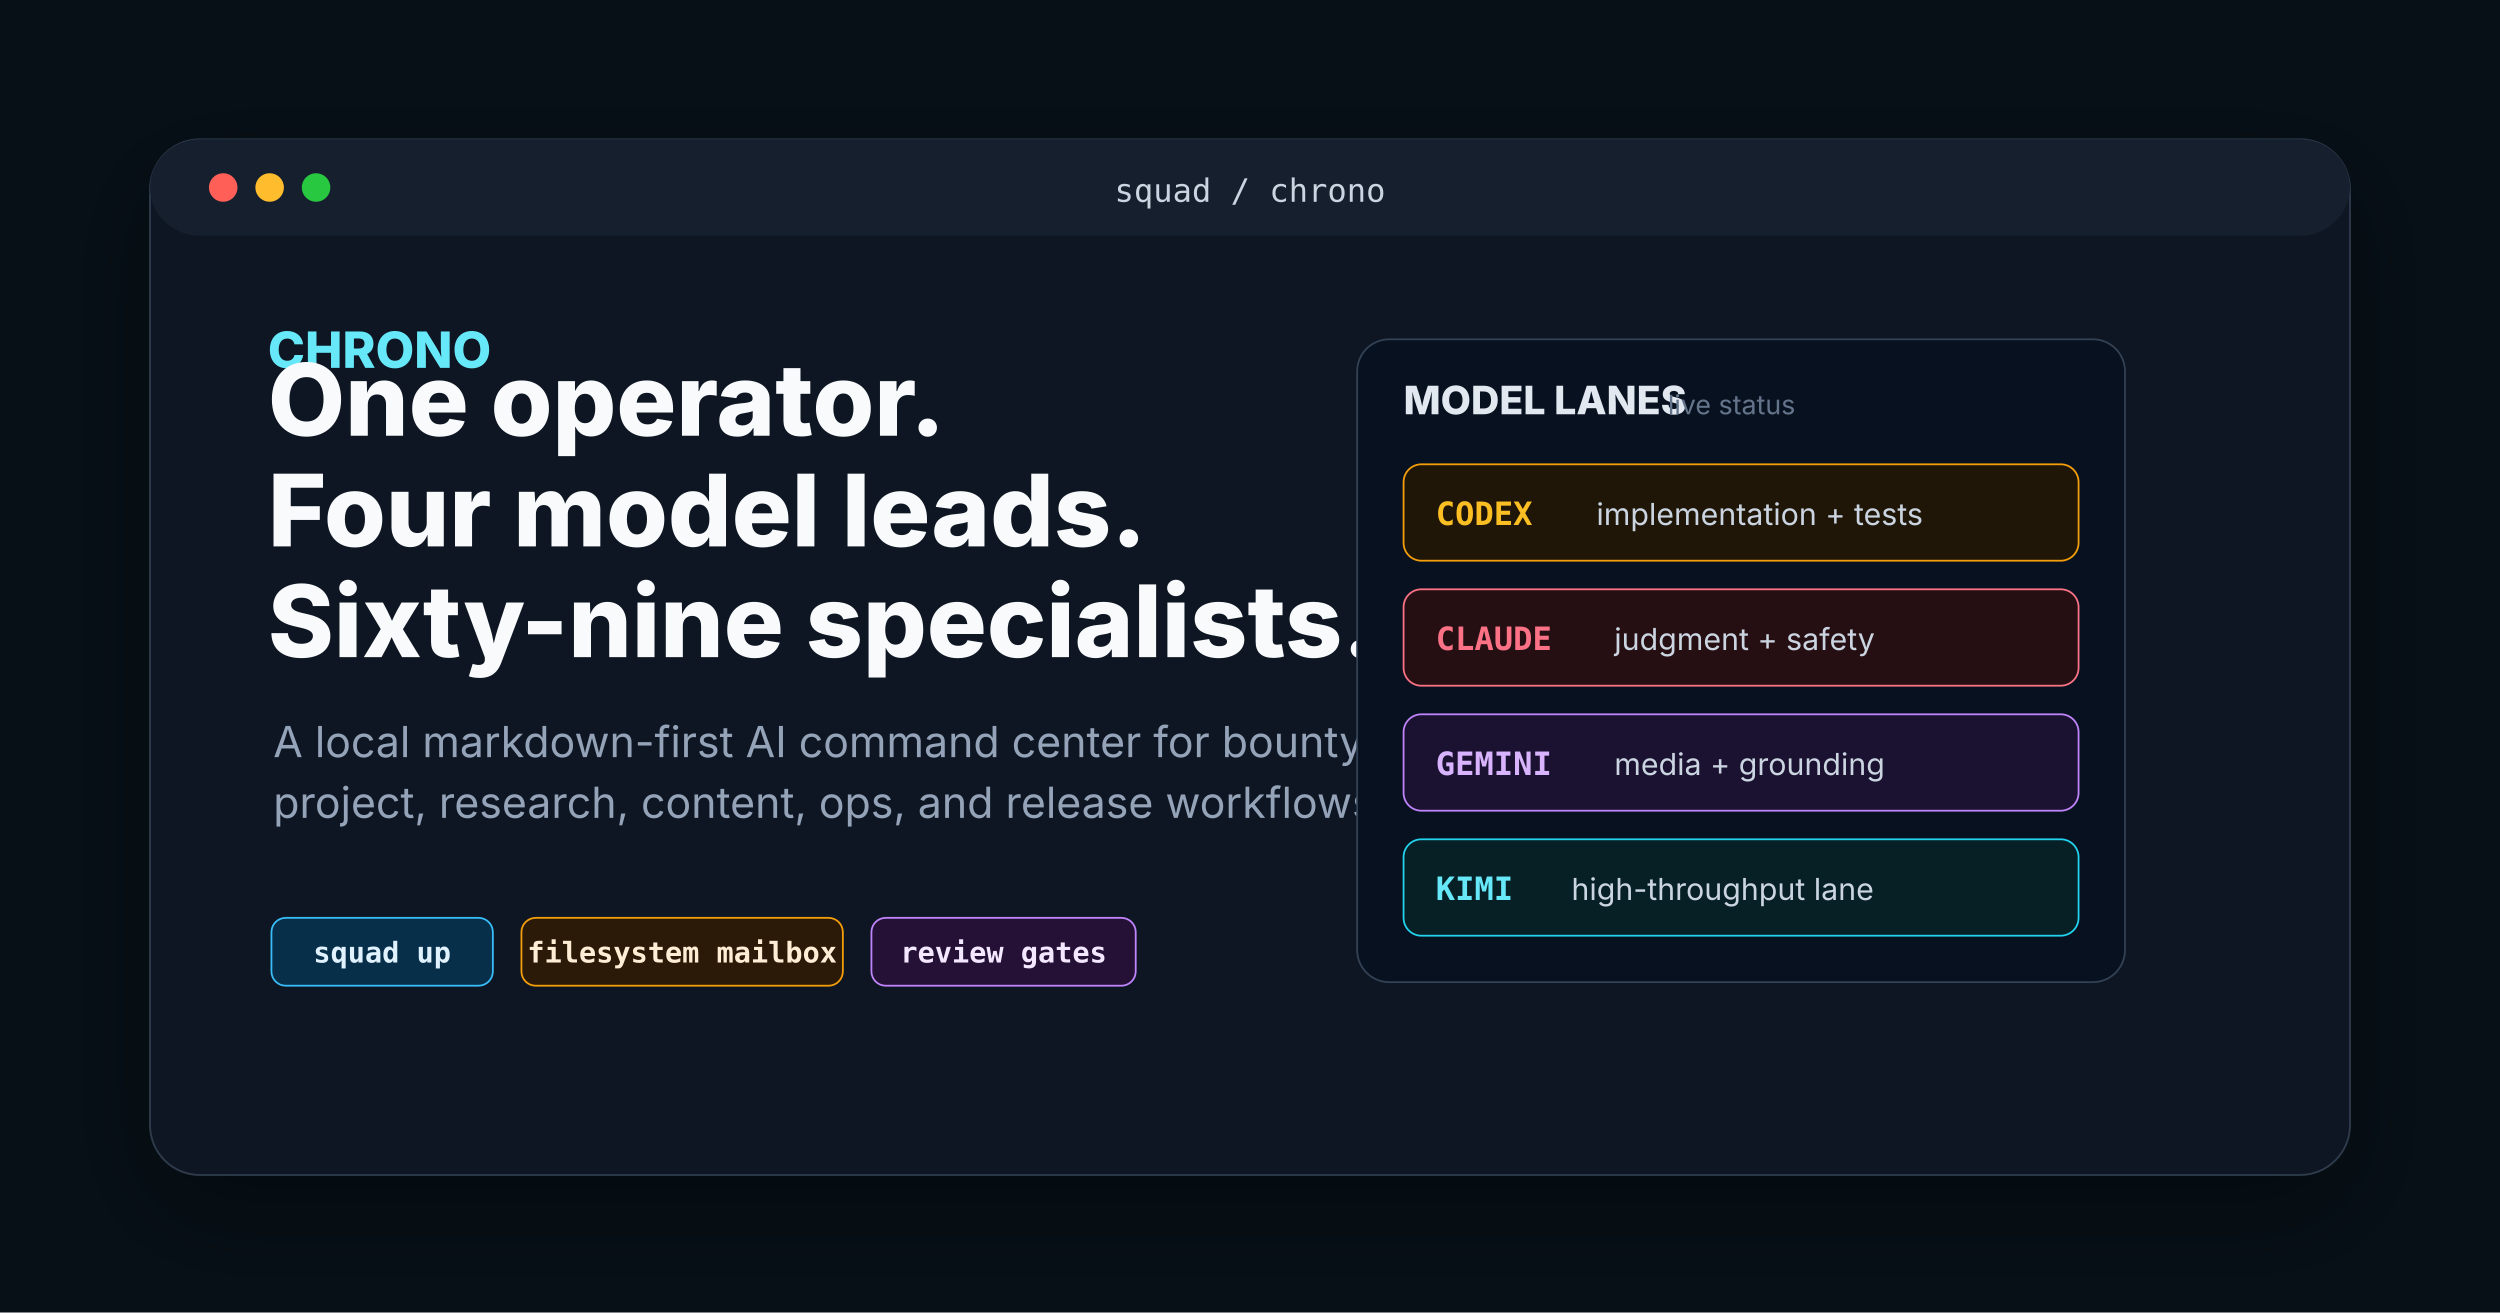
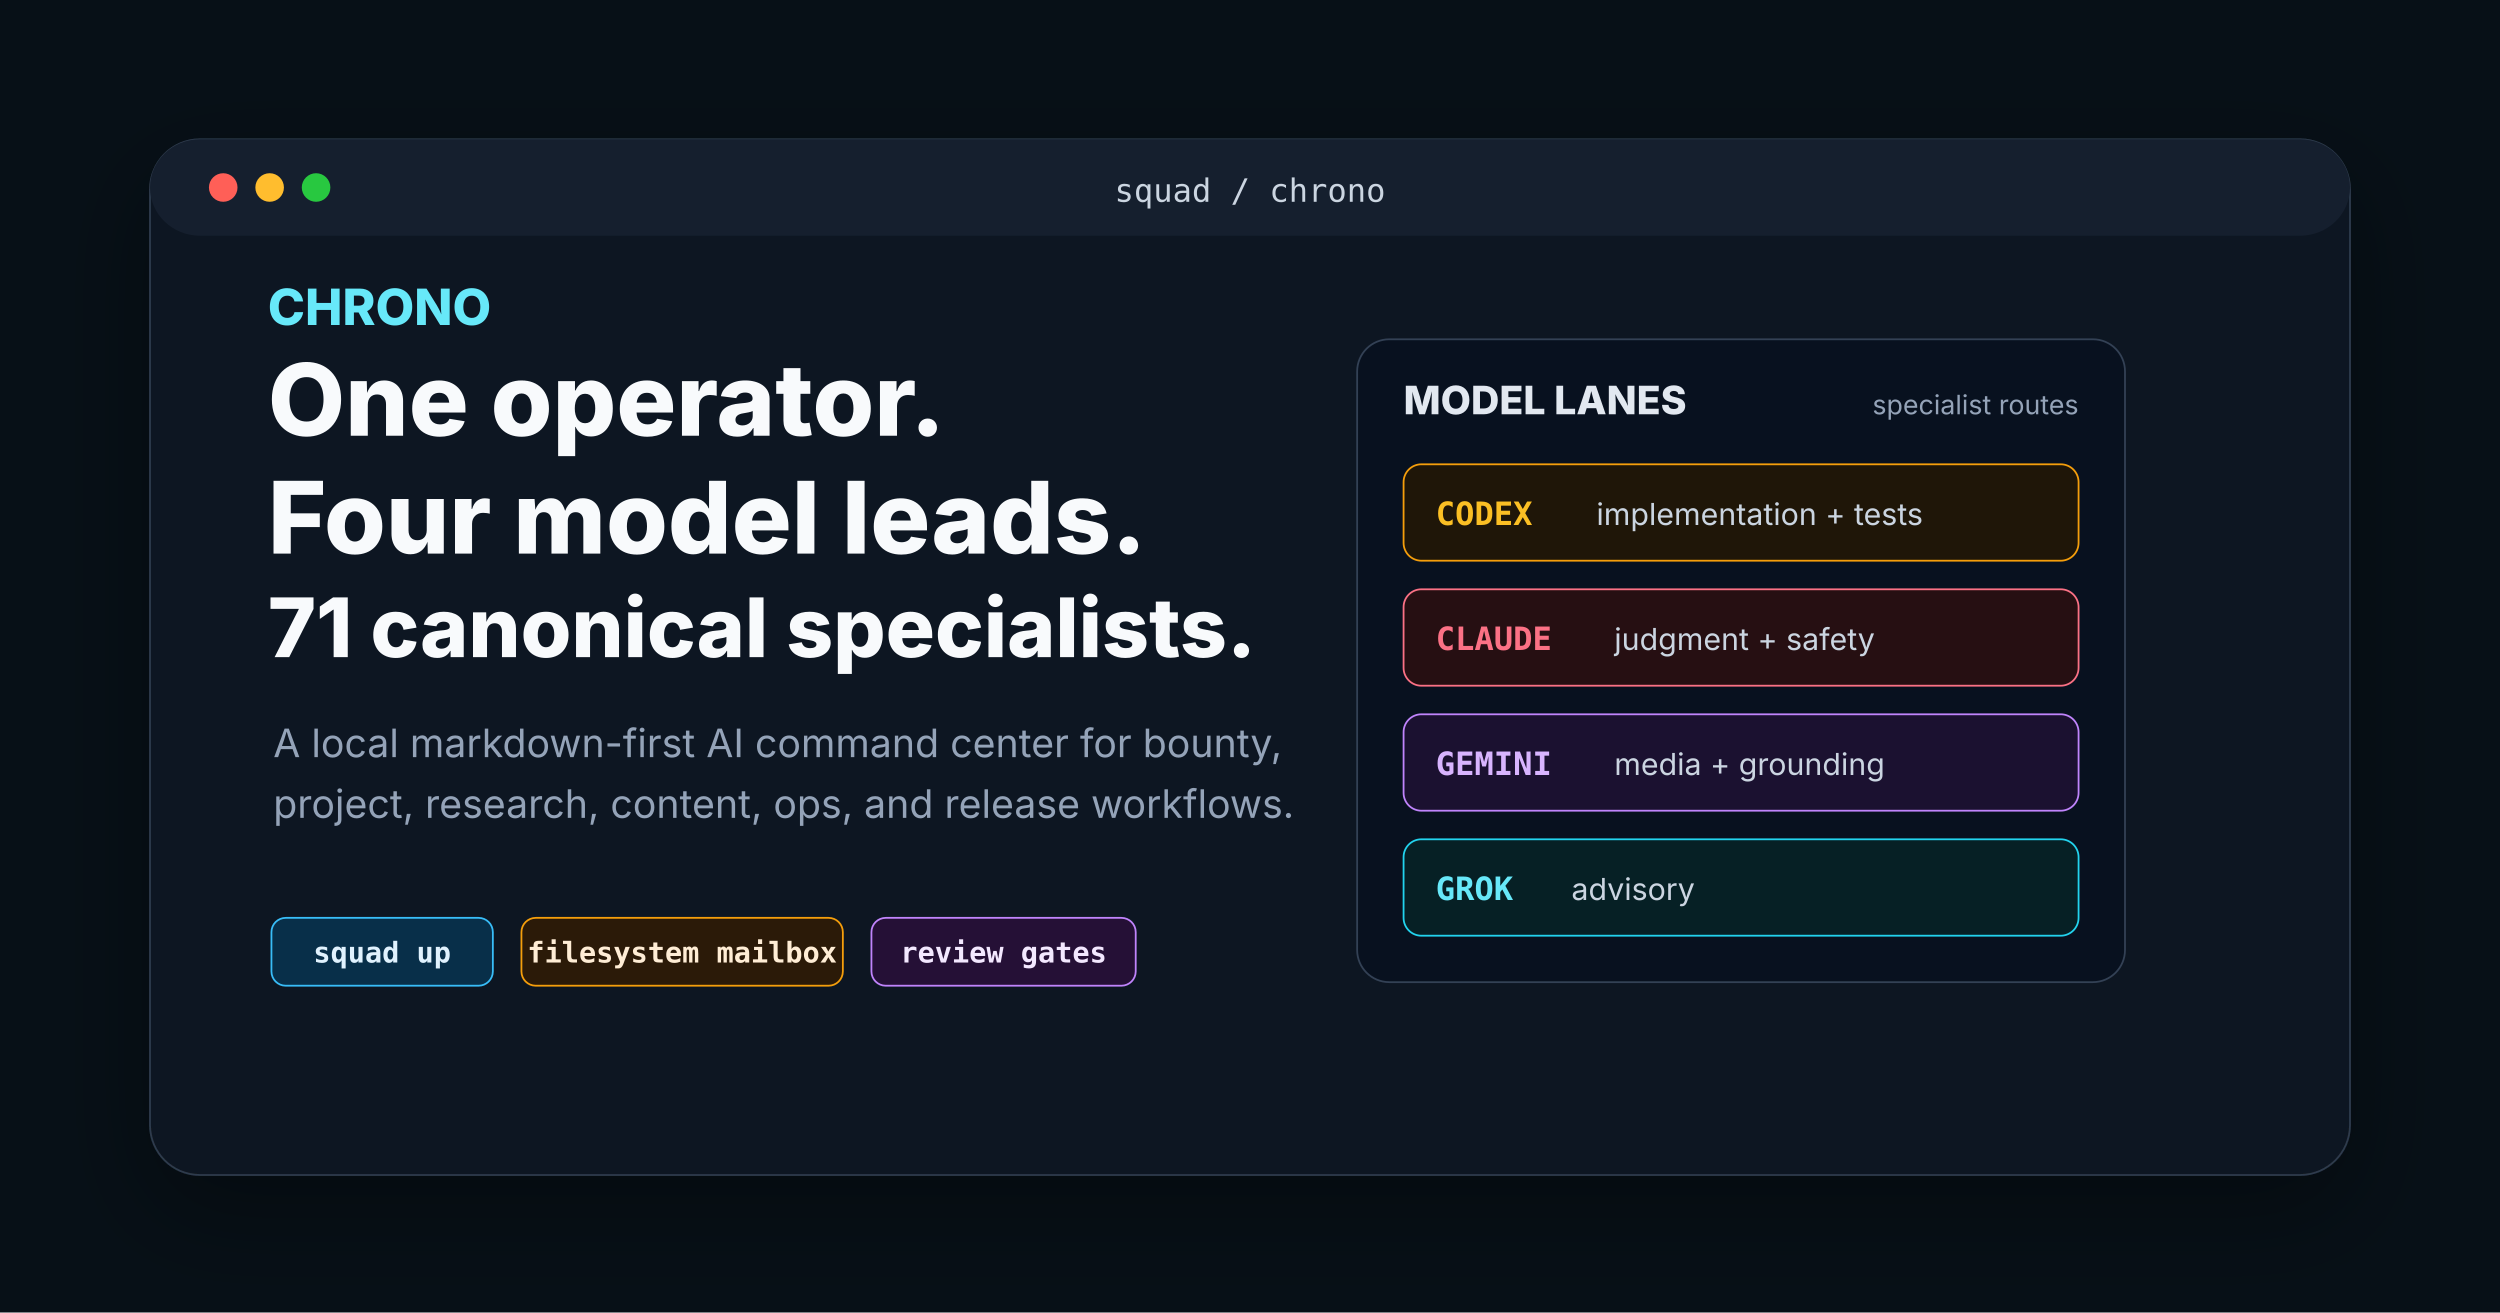
<svg xmlns="http://www.w3.org/2000/svg" width="1400" height="735" viewBox="0 0 1400 735" fill="none" role="img" aria-labelledby="title desc">
  <defs>
    <linearGradient id="bg" x1="0" y1="0" x2="1400" y2="735">
      <stop offset="0" stop-color="#071017" />
      <stop offset="0.52" stop-color="#111827" />
      <stop offset="1" stop-color="#171123" />
    </linearGradient>
    <linearGradient id="panel" x1="110" y1="150" x2="1290" y2="650">
      <stop offset="0" stop-color="#101820" />
      <stop offset="1" stop-color="#0b1220" />
    </linearGradient>
    <filter id="shadow" x="-20%" y="-20%" width="140%" height="140%">
      <feDropShadow dx="0" dy="20" stdDeviation="28" flood-color="#000000" flood-opacity="0.35" />
    </filter>
  </defs>
  <rect width="1400" height="735" fill="url(#bg)" />
  <rect x="84" y="78" width="1232" height="580" rx="28" fill="url(#panel)" stroke="#2f3b4d" filter="url(#shadow)" />
  <rect x="84" y="78" width="1232" height="54" rx="28" fill="#151f2e" />
  <circle cx="125" cy="105" r="8" fill="#ff5f57" />
  <circle cx="151" cy="105" r="8" fill="#ffbd2e" />
  <circle cx="177" cy="105" r="8" fill="#28c840" />
  <text x="700" y="113" text-anchor="middle" fill="#cbd5e1" font-family="SFMono-Regular, Menlo, Consolas, monospace" font-size="18">squad / chrono</text>
-   <text x="150" y="206" fill="#67e8f9" font-family="Inter, Arial, sans-serif" font-size="28" font-weight="800">CHRONO</text>
+   <text x="150" y="182" fill="#67e8f9" font-family="Inter, Arial, sans-serif" font-size="28" font-weight="800">CHRONO</text>
  <text x="150" y="244" fill="#f8fafc" font-family="Inter, Arial, sans-serif" font-size="56" font-weight="800">One operator.</text>
-   <text x="150" y="306" fill="#f8fafc" font-family="Inter, Arial, sans-serif" font-size="56" font-weight="800">Four model leads.</text>
-   <text x="150" y="368" fill="#f8fafc" font-family="Inter, Arial, sans-serif" font-size="56" font-weight="800">Sixty-nine specialists.</text>
-   <text x="153" y="424" fill="#94a3b8" font-family="Inter, Arial, sans-serif" font-size="24">A local markdown-first AI command center for bounty,</text>
-   <text x="153" y="458" fill="#94a3b8" font-family="Inter, Arial, sans-serif" font-size="24">project, research, content, ops, and release workflows.</text>
+   <text x="150" y="310" fill="#f8fafc" font-family="Inter, Arial, sans-serif" font-size="56" font-weight="800">Four model leads.</text>
+   <text x="150" y="368" fill="#f8fafc" font-family="Inter, Arial, sans-serif" font-size="46" font-weight="800">71 canonical specialists.</text>
+   <text x="153" y="424" fill="#94a3b8" font-family="Inter, Arial, sans-serif" font-size="22">A local markdown-first AI command center for bounty,</text>
+   <text x="153" y="458" fill="#94a3b8" font-family="Inter, Arial, sans-serif" font-size="22">project, research, content, ops, and release workflows.</text>
  <rect x="152" y="514" width="124" height="38" rx="8" fill="#082f49" stroke="#38bdf8" />
  <text x="214" y="539" text-anchor="middle" fill="#e0f2fe" font-family="SFMono-Regular, Menlo, Consolas, monospace" font-size="16" font-weight="700">squad up</text>
  <rect x="292" y="514" width="180" height="38" rx="8" fill="#2b1a08" stroke="#f59e0b" />
  <text x="382" y="539" text-anchor="middle" fill="#ffedd5" font-family="SFMono-Regular, Menlo, Consolas, monospace" font-size="16" font-weight="700">filesystem mailbox</text>
  <rect x="488" y="514" width="148" height="38" rx="8" fill="#251036" stroke="#c084fc" />
  <text x="562" y="539" text-anchor="middle" fill="#f3e8ff" font-family="SFMono-Regular, Menlo, Consolas, monospace" font-size="16" font-weight="700">review gates</text>
  <g transform="translate(760 190)">
    <rect x="0" y="0" width="430" height="360" rx="18" fill="#08111f" stroke="#334155" />
    <text x="26" y="42" fill="#e2e8f0" font-family="Inter, Arial, sans-serif" font-size="22" font-weight="800">MODEL LANES</text>
-     <text x="174" y="42" fill="#64748b" font-family="Inter, Arial, sans-serif" font-size="15">live status</text>
+     <text x="404" y="42" text-anchor="end" fill="#94a3b8" font-family="Inter, Arial, sans-serif" font-size="15">specialist routes</text>
    <g transform="translate(26 70)">
      <rect width="378" height="54" rx="10" fill="#1f1608" stroke="#f59e0b" />
      <text x="18" y="34" fill="#fbbf24" font-family="SFMono-Regular, Menlo, Consolas, monospace" font-size="18" font-weight="800">CODEX</text>
      <text x="108" y="34" fill="#cbd5e1" font-family="Inter, Arial, sans-serif" font-size="17">implementation + tests</text>
    </g>
    <g transform="translate(26 140)">
      <rect width="378" height="54" rx="10" fill="#260f12" stroke="#fb7185" />
      <text x="18" y="34" fill="#fb7185" font-family="SFMono-Regular, Menlo, Consolas, monospace" font-size="18" font-weight="800">CLAUDE</text>
      <text x="118" y="34" fill="#cbd5e1" font-family="Inter, Arial, sans-serif" font-size="17">judgment + safety</text>
    </g>
    <g transform="translate(26 210)">
      <rect width="378" height="54" rx="10" fill="#1b1130" stroke="#c084fc" />
      <text x="18" y="34" fill="#d8b4fe" font-family="SFMono-Regular, Menlo, Consolas, monospace" font-size="18" font-weight="800">GEMINI</text>
      <text x="118" y="34" fill="#cbd5e1" font-family="Inter, Arial, sans-serif" font-size="17">media + grounding</text>
    </g>
    <g transform="translate(26 280)">
      <rect width="378" height="54" rx="10" fill="#062025" stroke="#22d3ee" />
-       <text x="18" y="34" fill="#67e8f9" font-family="SFMono-Regular, Menlo, Consolas, monospace" font-size="18" font-weight="800">KIMI</text>
-       <text x="94" y="34" fill="#cbd5e1" font-family="Inter, Arial, sans-serif" font-size="17">high-throughput lane</text>
+       <text x="18" y="34" fill="#67e8f9" font-family="SFMono-Regular, Menlo, Consolas, monospace" font-size="18" font-weight="800">GROK</text>
+       <text x="94" y="34" fill="#cbd5e1" font-family="Inter, Arial, sans-serif" font-size="17">advisory</text>
    </g>
  </g>
</svg>
